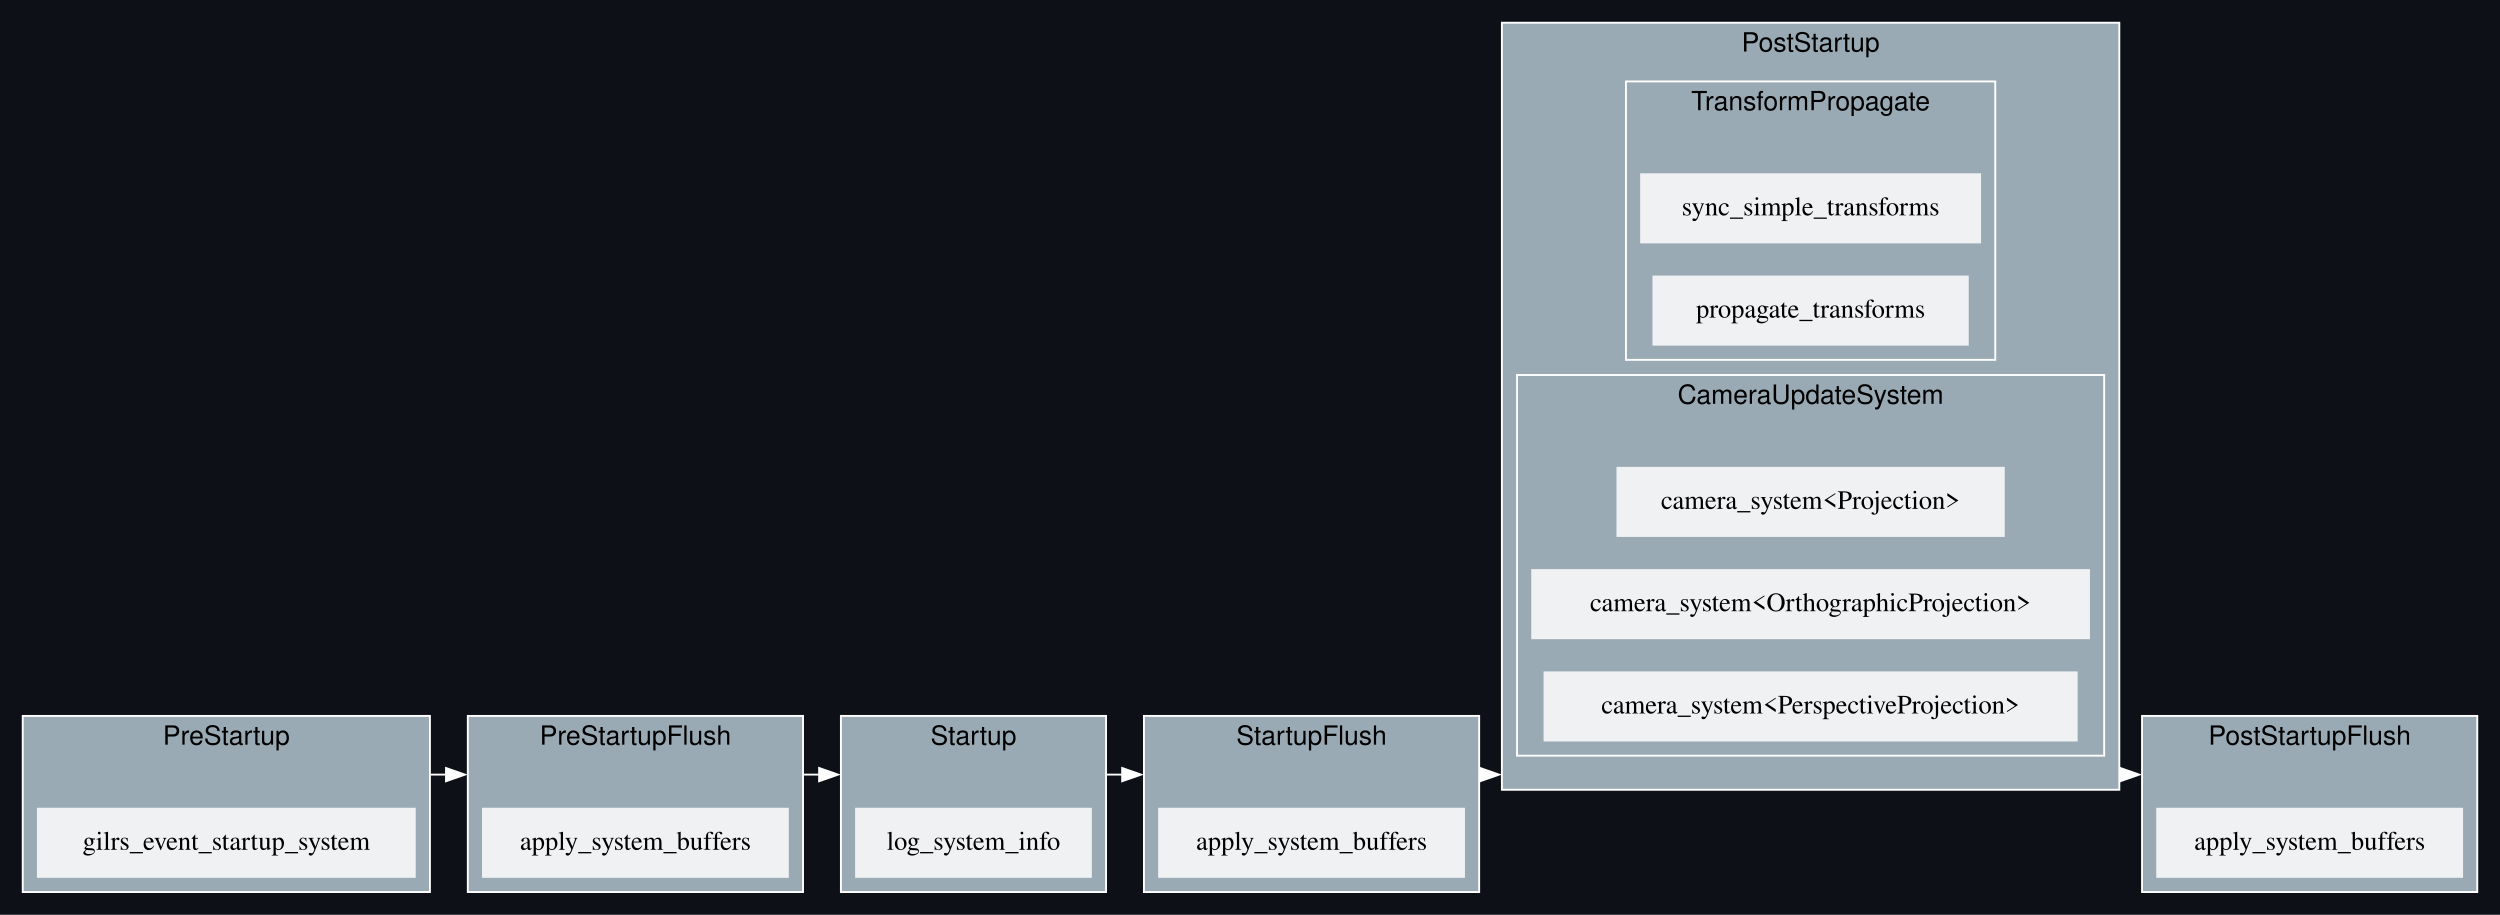
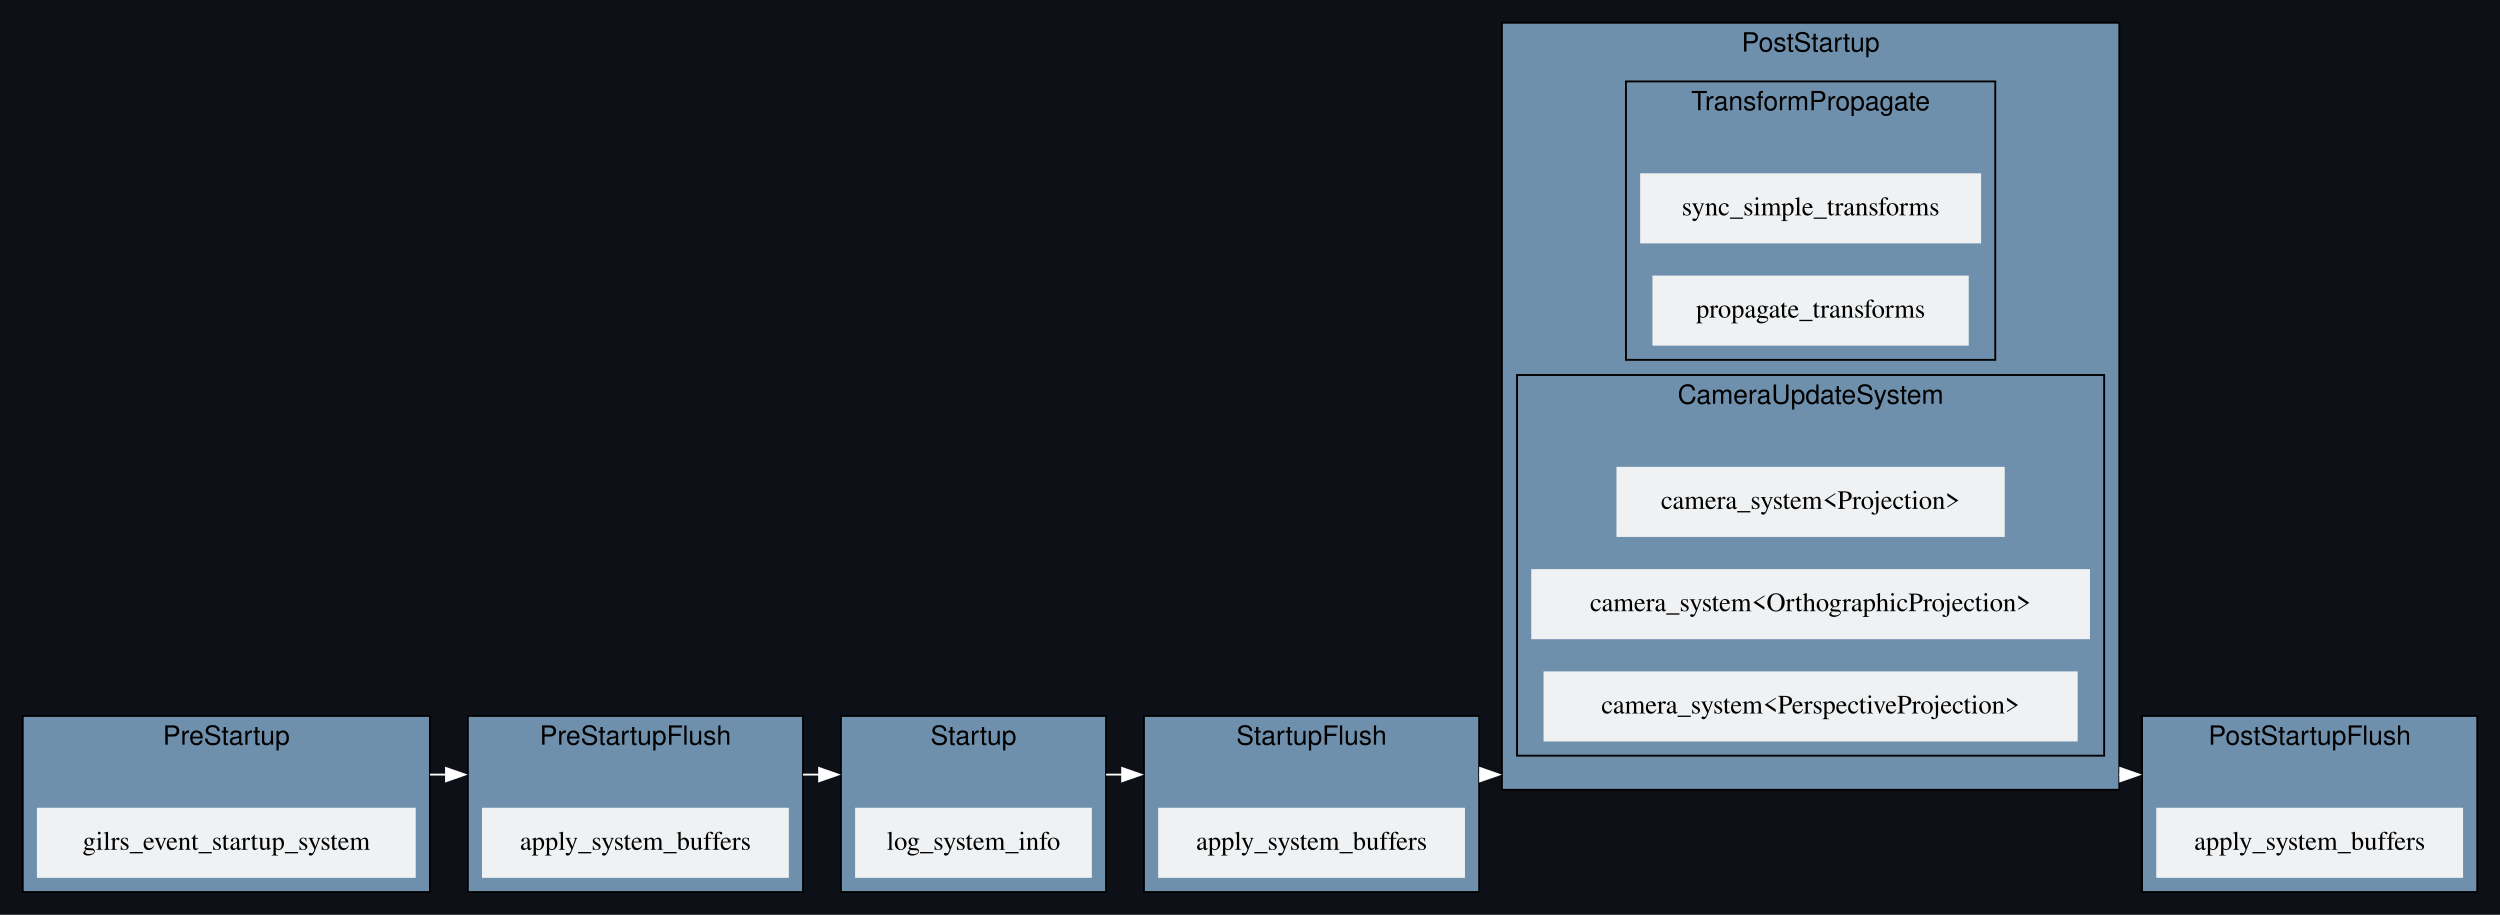
<svg xmlns="http://www.w3.org/2000/svg" width="1320pt" height="483pt" viewBox="0.00 0.00 1320.00 483.00">
  <g id="graph0" class="graph" transform="scale(1 1) rotate(0) translate(4 479)">
    <polygon fill="#0d1117" stroke="none" points="-4,4 -4,-479 1316,-479 1316,4 -4,4" />
    <g id="clust1" class="cluster">
-       <polygon fill="#99aab5" stroke="white" points="243,-8 243,-101 420,-101 420,-8 243,-8" />
+       <polygon fill="#6f90ad" stroke="black" points="243,-8 243,-101 420,-101 420,-8 243,-8" />
      <text text-anchor="middle" x="331.5" y="-85.8" font-family="Helvetica,sans-Serif" font-size="14.00">PreStartupFlush</text>
    </g>
    <g id="clust2" class="cluster">
-       <polygon fill="#99aab5" stroke="white" points="600,-8 600,-101 777,-101 777,-8 600,-8" />
+       <polygon fill="#6f90ad" stroke="black" points="600,-8 600,-101 777,-101 777,-8 600,-8" />
      <text text-anchor="middle" x="688.5" y="-85.8" font-family="Helvetica,sans-Serif" font-size="14.00">StartupFlush</text>
    </g>
    <g id="clust3" class="cluster">
-       <polygon fill="#99aab5" stroke="white" points="1127,-8 1127,-101 1304,-101 1304,-8 1127,-8" />
+       <polygon fill="#6f90ad" stroke="black" points="1127,-8 1127,-101 1304,-101 1304,-8 1127,-8" />
      <text text-anchor="middle" x="1215.5" y="-85.8" font-family="Helvetica,sans-Serif" font-size="14.00">PostStartupFlush</text>
    </g>
    <g id="clust4" class="cluster">
-       <polygon fill="#99aab5" stroke="white" points="8,-8 8,-101 223,-101 223,-8 8,-8" />
+       <polygon fill="#6f90ad" stroke="black" points="8,-8 8,-101 223,-101 223,-8 8,-8" />
      <text text-anchor="middle" x="115.5" y="-85.8" font-family="Helvetica,sans-Serif" font-size="14.00">PreStartup</text>
    </g>
    <g id="clust5" class="cluster">
-       <polygon fill="#99aab5" stroke="white" points="440,-8 440,-101 580,-101 580,-8 440,-8" />
+       <polygon fill="#6f90ad" stroke="black" points="440,-8 440,-101 580,-101 580,-8 440,-8" />
      <text text-anchor="middle" x="510" y="-85.8" font-family="Helvetica,sans-Serif" font-size="14.00">Startup</text>
    </g>
    <g id="clust6" class="cluster">
-       <polygon fill="#99aab5" stroke="white" points="789,-62 789,-467 1115,-467 1115,-62 789,-62" />
+       <polygon fill="#6f90ad" stroke="black" points="789,-62 789,-467 1115,-467 1115,-62 789,-62" />
      <text text-anchor="middle" x="952" y="-451.8" font-family="Helvetica,sans-Serif" font-size="14.00">PostStartup</text>
    </g>
    <g id="clust7" class="cluster">
-       <polygon fill="#99aab5" stroke="white" points="854.5,-289 854.5,-436 1049.5,-436 1049.5,-289 854.5,-289" />
+       <polygon fill="#6f90ad" stroke="black" points="854.5,-289 854.5,-436 1049.5,-436 1049.5,-289 854.5,-289" />
      <text text-anchor="middle" x="952" y="-420.8" font-family="Helvetica,sans-Serif" font-size="14.00">TransformPropagate</text>
    </g>
    <g id="clust8" class="cluster">
-       <polygon fill="#99aab5" stroke="white" points="797,-80 797,-281 1107,-281 1107,-80 797,-80" />
+       <polygon fill="#6f90ad" stroke="black" points="797,-80 797,-281 1107,-281 1107,-80 797,-80" />
      <text text-anchor="middle" x="952" y="-265.8" font-family="Helvetica,sans-Serif" font-size="14.00">CameraUpdateSystem</text>
    </g>
    <g id="edge2" class="edge">
      <path fill="none" stroke="white" d="M420,-70C422.87,-70 425.74,-70 428.6,-70" />
      <polygon fill="white" stroke="white" points="428.49,-73.5 438.49,-70 428.49,-66.5 428.49,-73.5" />
    </g>
    <g id="node2" class="node">
      <polygon fill="#eff1f3" stroke="#eff1f3" points="412,-52 251,-52 251,-16 412,-16 412,-52" />
      <text text-anchor="middle" x="331.5" y="-30.3" font-family="Times,serif" font-size="14.00">apply_system_buffers</text>
    </g>
    <g id="edge4" class="edge">
      <path fill="none" stroke="white" d="M777,-70C777.25,-70 777.5,-70 777.76,-70" />
      <polygon fill="white" stroke="white" points="777.49,-73.5 787.49,-70 777.49,-66.5 777.49,-73.5" />
    </g>
    <g id="node4" class="node">
      <polygon fill="#eff1f3" stroke="#eff1f3" points="769,-52 608,-52 608,-16 769,-16 769,-52" />
      <text text-anchor="middle" x="688.5" y="-30.3" font-family="Times,serif" font-size="14.00">apply_system_buffers</text>
    </g>
    <g id="node6" class="node">
      <polygon fill="#eff1f3" stroke="#eff1f3" points="1296,-52 1135,-52 1135,-16 1296,-16 1296,-52" />
      <text text-anchor="middle" x="1215.5" y="-30.3" font-family="Times,serif" font-size="14.00">apply_system_buffers</text>
    </g>
    <g id="edge1" class="edge">
      <path fill="none" stroke="white" d="M223,-70C225.94,-70 228.88,-70 231.81,-70" />
      <polygon fill="white" stroke="white" points="231.49,-73.5 241.49,-70 231.49,-66.5 231.49,-73.5" />
    </g>
    <g id="node8" class="node">
      <polygon fill="#eff1f3" stroke="#eff1f3" points="215,-52 16,-52 16,-16 215,-16 215,-52" />
      <text text-anchor="middle" x="115.5" y="-30.3" font-family="Times,serif" font-size="14.00">gilrs_event_startup_system</text>
    </g>
    <g id="edge3" class="edge">
      <path fill="none" stroke="white" d="M580,-70C582.87,-70 585.77,-70 588.69,-70" />
      <polygon fill="white" stroke="white" points="588.49,-73.5 598.49,-70 588.49,-66.5 588.49,-73.5" />
    </g>
    <g id="node10" class="node">
      <polygon fill="#eff1f3" stroke="#eff1f3" points="572,-52 448,-52 448,-16 572,-16 572,-52" />
      <text text-anchor="middle" x="510" y="-30.3" font-family="Times,serif" font-size="14.00">log_system_info</text>
    </g>
    <g id="edge5" class="edge">
      <path fill="none" stroke="white" d="M1115,-70C1115.29,-70 1115.58,-70 1115.87,-70" />
      <polygon fill="white" stroke="white" points="1115.49,-73.5 1125.49,-70 1115.49,-66.5 1115.49,-73.5" />
    </g>
    <g id="node13" class="node">
      <polygon fill="#eff1f3" stroke="#eff1f3" points="1041.5,-387 862.5,-387 862.5,-351 1041.5,-351 1041.5,-387" />
      <text text-anchor="middle" x="952" y="-365.3" font-family="Times,serif" font-size="14.00">sync_simple_transforms</text>
    </g>
    <g id="node14" class="node">
      <polygon fill="#eff1f3" stroke="#eff1f3" points="1035,-333 869,-333 869,-297 1035,-297 1035,-333" />
      <text text-anchor="middle" x="952" y="-311.3" font-family="Times,serif" font-size="14.00">propagate_transforms</text>
    </g>
    <g id="node16" class="node">
      <polygon fill="#eff1f3" stroke="#eff1f3" points="1054,-232 850,-232 850,-196 1054,-196 1054,-232" />
      <text text-anchor="middle" x="952" y="-210.3" font-family="Times,serif" font-size="14.00">camera_system&lt;Projection&gt;</text>
    </g>
    <g id="node17" class="node">
      <polygon fill="#eff1f3" stroke="#eff1f3" points="1099,-178 805,-178 805,-142 1099,-142 1099,-178" />
      <text text-anchor="middle" x="952" y="-156.3" font-family="Times,serif" font-size="14.00">camera_system&lt;OrthographicProjection&gt;</text>
    </g>
    <g id="node18" class="node">
      <polygon fill="#eff1f3" stroke="#eff1f3" points="1092.5,-124 811.5,-124 811.5,-88 1092.5,-88 1092.5,-124" />
      <text text-anchor="middle" x="952" y="-102.3" font-family="Times,serif" font-size="14.00">camera_system&lt;PerspectiveProjection&gt;</text>
    </g>
  </g>
</svg>
